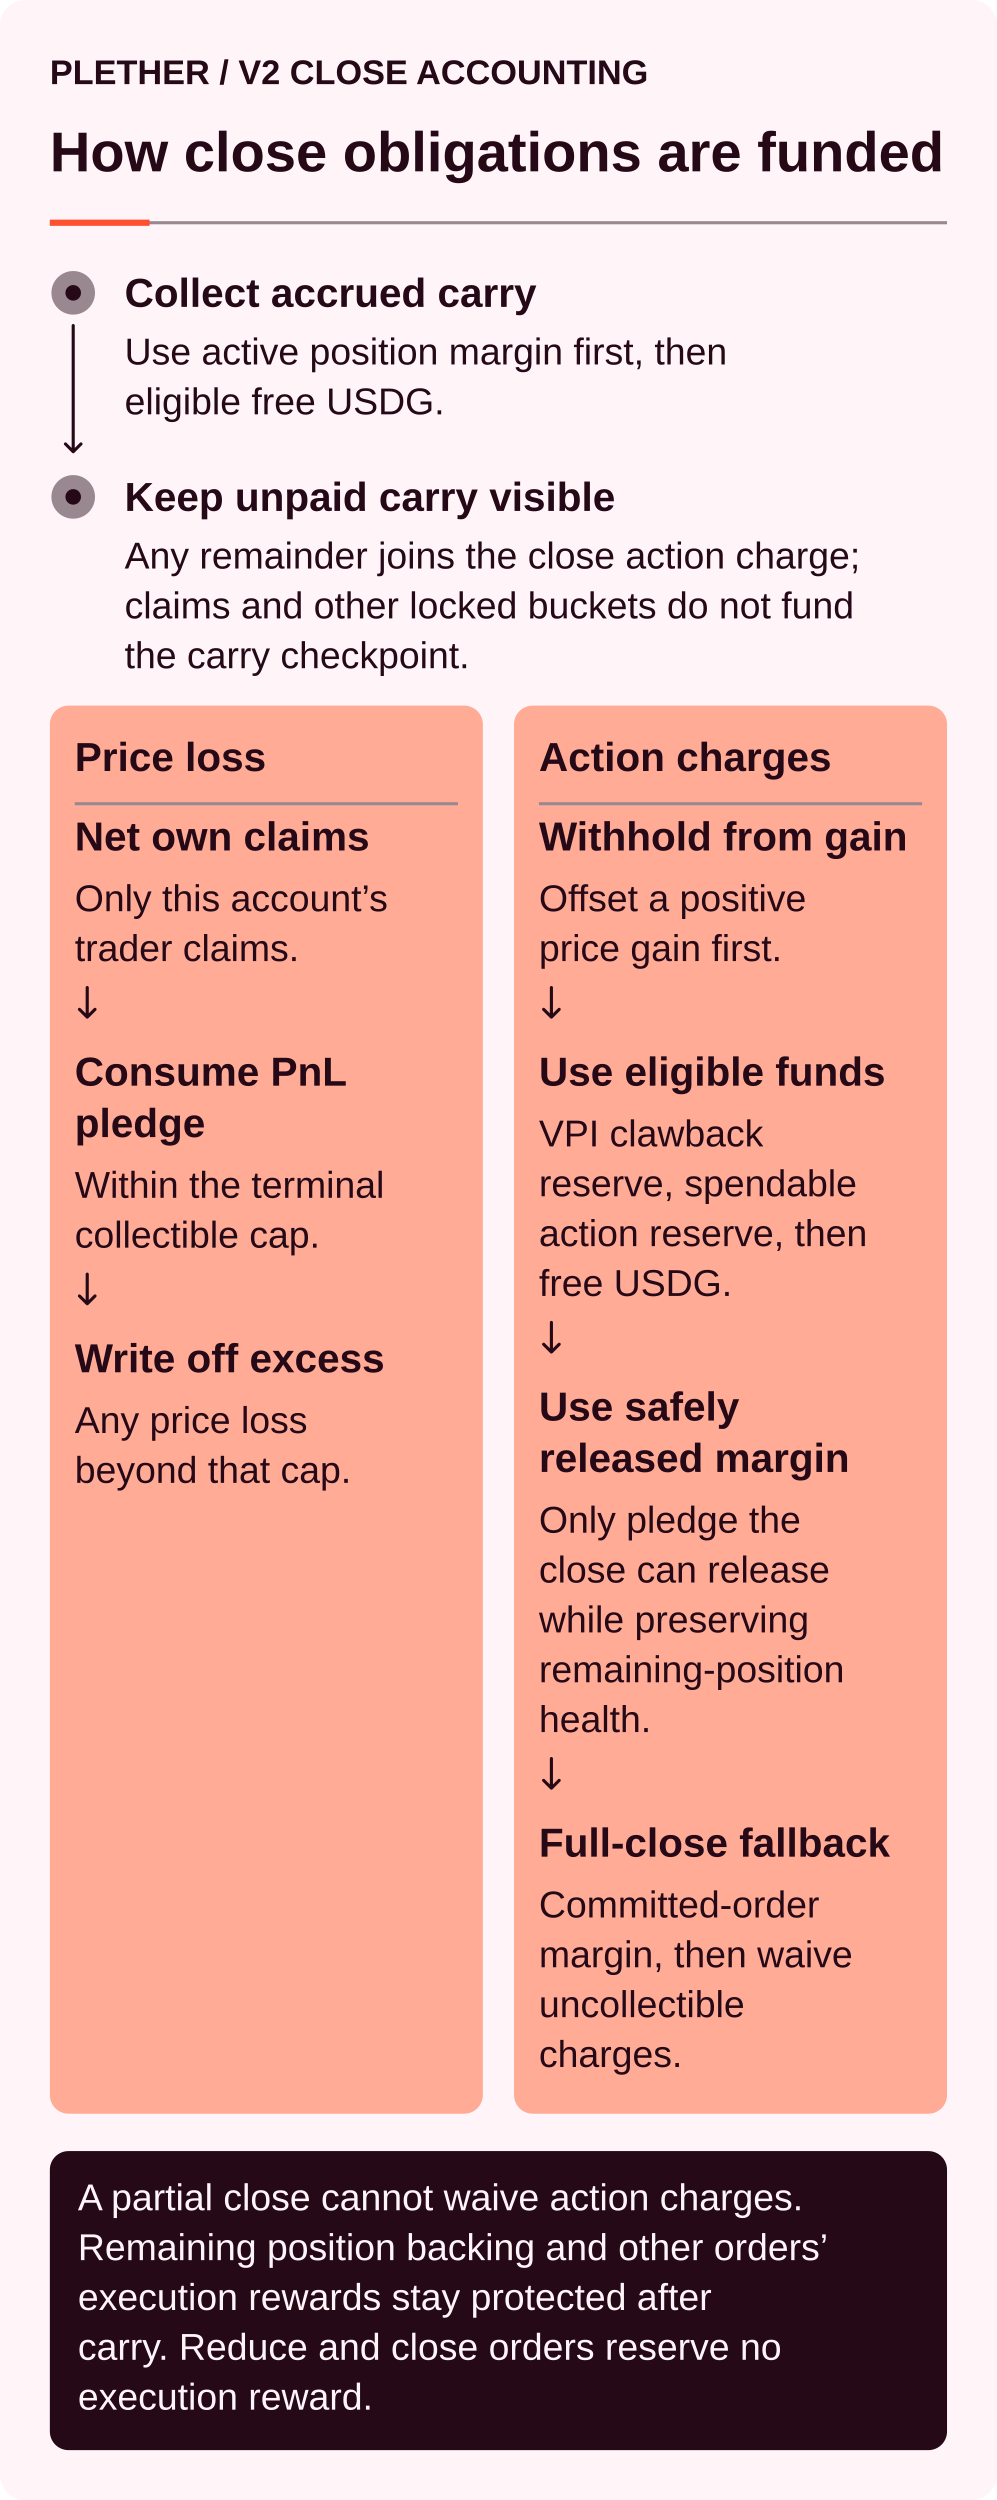
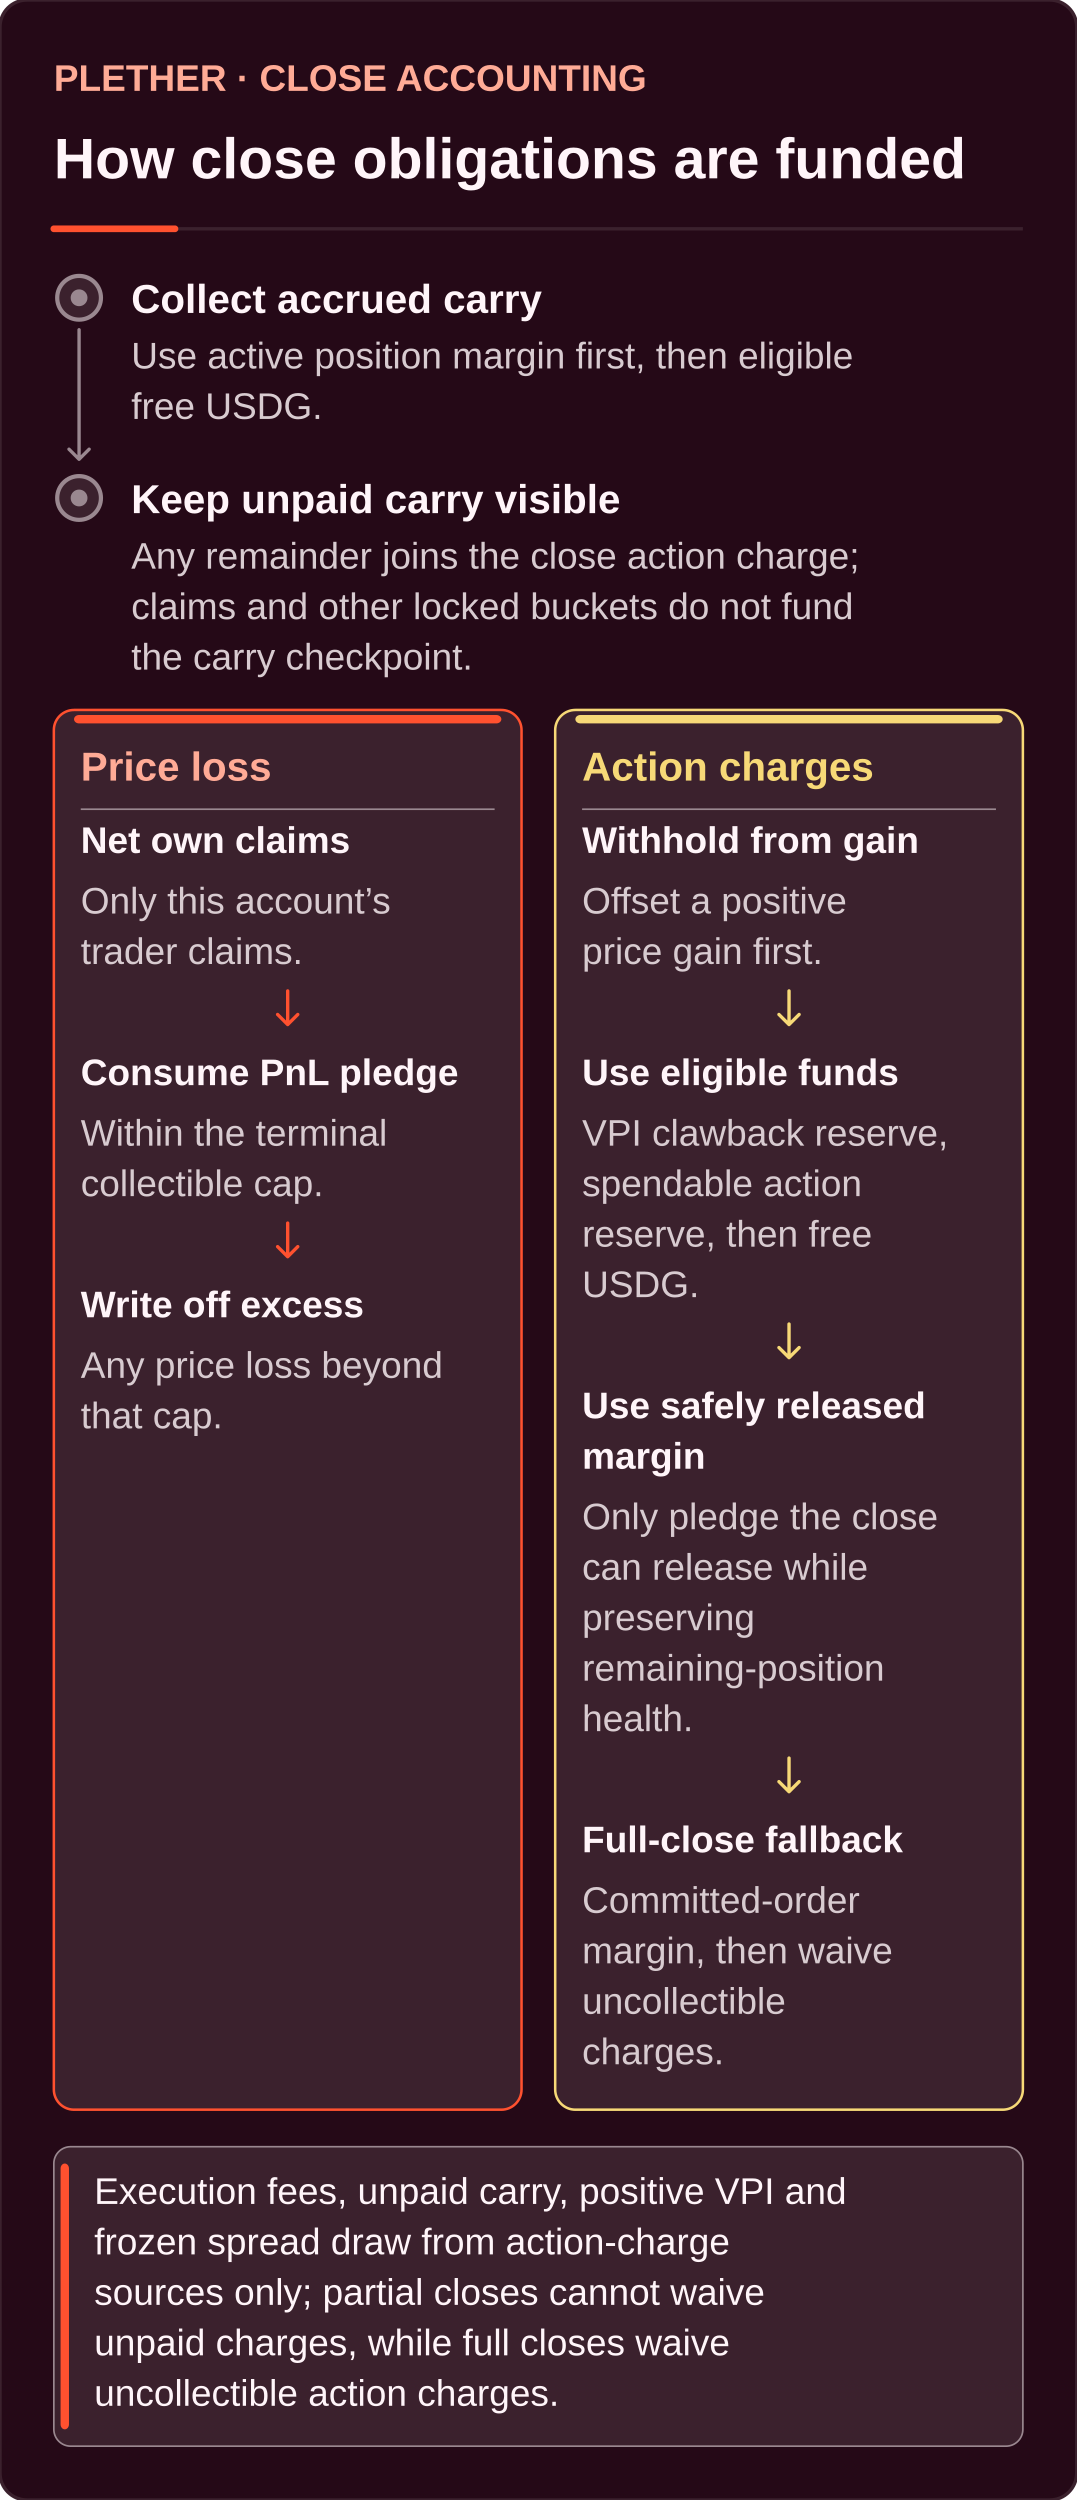
- <svg xmlns="http://www.w3.org/2000/svg" width="640" height="1605" viewBox="0 0 640 1605" role="img" aria-labelledby="protocol-close-collection-order-title protocol-close-collection-order-desc" focusable="false">
-   <style>text{font-family:Arial,Helvetica,sans-serif}</style>
-   <rect width="640" height="1605" rx="16" fill="#FFF5F9" />
-   <text x="32" y="54" font-size="22" font-weight="700" fill="#250917" data-max-width="576">PLETHER / V2 CLOSE ACCOUNTING</text>
-   <text x="32" y="110" font-size="36" font-weight="700" fill="#250917" data-max-width="576">How close obligations are funded</text>
-   <path d="M32 143 L608 143" stroke="#9A8890" stroke-width="2" fill="none" />
-   <path d="M32 143 h64" stroke="#FF512F" stroke-width="4" fill="none" />
-   <circle cx="47" cy="188" r="14" fill="#9A8890" />
-   <circle cx="47" cy="188" r="5" fill="#250917" />
-   <text x="80" y="197" font-size="26" font-weight="700" fill="#250917" data-max-width="528">Collect accrued carry</text>
-   <text x="80" y="234" font-size="24" font-weight="400" fill="#250917" data-max-width="528">Use active position margin first, then</text>
-   <text x="80" y="266" font-size="24" font-weight="400" fill="#250917" data-max-width="528">eligible free USDG.</text>
-   <path d="M47 209 V290 m-5 -5 5 5 5 -5" stroke="#250917" stroke-width="2" stroke-linecap="round" stroke-linejoin="round" fill="none" />
-   <circle cx="47" cy="319" r="14" fill="#9A8890" />
-   <circle cx="47" cy="319" r="5" fill="#250917" />
-   <text x="80" y="328" font-size="26" font-weight="700" fill="#250917" data-max-width="528">Keep unpaid carry visible</text>
-   <text x="80" y="365" font-size="24" font-weight="400" fill="#250917" data-max-width="528">Any remainder joins the close action charge;</text>
-   <text x="80" y="397" font-size="24" font-weight="400" fill="#250917" data-max-width="528">claims and other locked buckets do not fund</text>
-   <text x="80" y="429" font-size="24" font-weight="400" fill="#250917" data-max-width="528">the carry checkpoint.</text>
-   <rect x="32" y="453" width="278" height="904" rx="12" fill="#FFAB96" stroke="none" />
-   <text x="48" y="495" font-size="26" font-weight="700" fill="#250917" data-max-width="246">Price loss</text>
-   <path d="M48 516 L294 516" stroke="#9A8890" stroke-width="2" fill="none" />
-   <text x="48" y="546" font-size="26" font-weight="700" fill="#250917" data-max-width="246">Net own claims</text>
-   <text x="48" y="585" font-size="24" font-weight="400" fill="#250917" data-max-width="246">Only this account’s</text>
-   <text x="48" y="617" font-size="24" font-weight="400" fill="#250917" data-max-width="246">trader claims.</text>
-   <path d="M56 634 V653 m-5 -5 5 5 5 -5" stroke="#250917" stroke-width="2" stroke-linecap="round" stroke-linejoin="round" fill="none" />
-   <text x="48" y="697" font-size="26" font-weight="700" fill="#250917" data-max-width="246">Consume PnL</text>
-   <text x="48" y="730" font-size="26" font-weight="700" fill="#250917" data-max-width="246">pledge</text>
-   <text x="48" y="769" font-size="24" font-weight="400" fill="#250917" data-max-width="246">Within the terminal</text>
-   <text x="48" y="801" font-size="24" font-weight="400" fill="#250917" data-max-width="246">collectible cap.</text>
-   <path d="M56 818 V837 m-5 -5 5 5 5 -5" stroke="#250917" stroke-width="2" stroke-linecap="round" stroke-linejoin="round" fill="none" />
-   <text x="48" y="881" font-size="26" font-weight="700" fill="#250917" data-max-width="246">Write off excess</text>
-   <text x="48" y="920" font-size="24" font-weight="400" fill="#250917" data-max-width="246">Any price loss</text>
-   <text x="48" y="952" font-size="24" font-weight="400" fill="#250917" data-max-width="246">beyond that cap.</text>
-   <rect x="330" y="453" width="278" height="904" rx="12" fill="#FFAB96" stroke="none" />
-   <text x="346" y="495" font-size="26" font-weight="700" fill="#250917" data-max-width="246">Action charges</text>
-   <path d="M346 516 L592 516" stroke="#9A8890" stroke-width="2" fill="none" />
-   <text x="346" y="546" font-size="26" font-weight="700" fill="#250917" data-max-width="246">Withhold from gain</text>
-   <text x="346" y="585" font-size="24" font-weight="400" fill="#250917" data-max-width="246">Offset a positive</text>
-   <text x="346" y="617" font-size="24" font-weight="400" fill="#250917" data-max-width="246">price gain first.</text>
-   <path d="M354 634 V653 m-5 -5 5 5 5 -5" stroke="#250917" stroke-width="2" stroke-linecap="round" stroke-linejoin="round" fill="none" />
-   <text x="346" y="697" font-size="26" font-weight="700" fill="#250917" data-max-width="246">Use eligible funds</text>
-   <text x="346" y="736" font-size="24" font-weight="400" fill="#250917" data-max-width="246">VPI clawback</text>
-   <text x="346" y="768" font-size="24" font-weight="400" fill="#250917" data-max-width="246">reserve, spendable</text>
-   <text x="346" y="800" font-size="24" font-weight="400" fill="#250917" data-max-width="246">action reserve, then</text>
-   <text x="346" y="832" font-size="24" font-weight="400" fill="#250917" data-max-width="246">free USDG.</text>
-   <path d="M354 849 V868 m-5 -5 5 5 5 -5" stroke="#250917" stroke-width="2" stroke-linecap="round" stroke-linejoin="round" fill="none" />
-   <text x="346" y="912" font-size="26" font-weight="700" fill="#250917" data-max-width="246">Use safely</text>
-   <text x="346" y="945" font-size="26" font-weight="700" fill="#250917" data-max-width="246">released margin</text>
-   <text x="346" y="984" font-size="24" font-weight="400" fill="#250917" data-max-width="246">Only pledge the</text>
-   <text x="346" y="1016" font-size="24" font-weight="400" fill="#250917" data-max-width="246">close can release</text>
-   <text x="346" y="1048" font-size="24" font-weight="400" fill="#250917" data-max-width="246">while preserving</text>
-   <text x="346" y="1080" font-size="24" font-weight="400" fill="#250917" data-max-width="246">remaining-position</text>
-   <text x="346" y="1112" font-size="24" font-weight="400" fill="#250917" data-max-width="246">health.</text>
-   <path d="M354 1129 V1148 m-5 -5 5 5 5 -5" stroke="#250917" stroke-width="2" stroke-linecap="round" stroke-linejoin="round" fill="none" />
-   <text x="346" y="1192" font-size="26" font-weight="700" fill="#250917" data-max-width="246">Full-close fallback</text>
-   <text x="346" y="1231" font-size="24" font-weight="400" fill="#250917" data-max-width="246">Committed-order</text>
-   <text x="346" y="1263" font-size="24" font-weight="400" fill="#250917" data-max-width="246">margin, then waive</text>
-   <text x="346" y="1295" font-size="24" font-weight="400" fill="#250917" data-max-width="246">uncollectible</text>
-   <text x="346" y="1327" font-size="24" font-weight="400" fill="#250917" data-max-width="246">charges.</text>
-   <rect x="32" y="1381" width="576" height="192" rx="12" fill="#250917" stroke="none" />
-   <text x="50" y="1419" font-size="24" font-weight="400" fill="#FFF5F9" data-max-width="540">A partial close cannot waive action charges.</text>
-   <text x="50" y="1451" font-size="24" font-weight="400" fill="#FFF5F9" data-max-width="540">Remaining position backing and other orders’</text>
-   <text x="50" y="1483" font-size="24" font-weight="400" fill="#FFF5F9" data-max-width="540">execution rewards stay protected after</text>
-   <text x="50" y="1515" font-size="24" font-weight="400" fill="#FFF5F9" data-max-width="540">carry. Reduce and close orders reserve no</text>
-   <text x="50" y="1547" font-size="24" font-weight="400" fill="#FFF5F9" data-max-width="540">execution reward.</text>
+ <svg xmlns="http://www.w3.org/2000/svg" width="640" height="1486" viewBox="0 0 640 1486" role="img" aria-labelledby="protocol-close-collection-order-title protocol-close-collection-order-desc" focusable="false">
+   <style>text{font-family:'Uncut Sans',-apple-system,BlinkMacSystemFont,'Segoe UI',Arial,Helvetica,sans-serif}</style>
+   <rect width="640" height="1486" rx="16" fill="#250917" stroke="#3B212D" stroke-width="2" />
+   <text x="32" y="54" font-size="22" font-weight="700" fill="#FFAB96" data-max-width="576">PLETHER · CLOSE ACCOUNTING</text>
+   <text x="32" y="106" font-size="34" font-weight="700" fill="#FFF5F9" data-max-width="576">How close obligations are funded</text>
+   <path d="M32 136 L608 136" stroke="#3B212D" stroke-width="2" fill="none" />
+   <path d="M32 136 h72" stroke="#FF512F" stroke-width="4" stroke-linecap="round" fill="none" />
+   <circle cx="47" cy="177" r="13" fill="#3B212D" stroke="#9A8890" stroke-width="2.5" />
+   <circle cx="47" cy="177" r="5" fill="#9A8890" />
+   <text x="78" y="186" font-size="24" font-weight="700" fill="#FFF5F9" data-max-width="530">Collect accrued carry</text>
+   <text x="78" y="219" font-size="22" font-weight="400" fill="#D8CBD0" data-max-width="530">Use active position margin first, then eligible</text>
+   <text x="78" y="249" font-size="22" font-weight="400" fill="#D8CBD0" data-max-width="530">free USDG.</text>
+   <path d="M47 196 V273 m-6 -6 6 6 6 -6" stroke="#9A8890" stroke-width="2" stroke-linecap="round" stroke-linejoin="round" fill="none" />
+   <circle cx="47" cy="296" r="13" fill="#3B212D" stroke="#9A8890" stroke-width="2.5" />
+   <circle cx="47" cy="296" r="5" fill="#9A8890" />
+   <text x="78" y="305" font-size="24" font-weight="700" fill="#FFF5F9" data-max-width="530">Keep unpaid carry visible</text>
+   <text x="78" y="338" font-size="22" font-weight="400" fill="#D8CBD0" data-max-width="530">Any remainder joins the close action charge;</text>
+   <text x="78" y="368" font-size="22" font-weight="400" fill="#D8CBD0" data-max-width="530">claims and other locked buckets do not fund</text>
+   <text x="78" y="398" font-size="22" font-weight="400" fill="#D8CBD0" data-max-width="530">the carry checkpoint.</text>
+   <rect x="32" y="422" width="278" height="832" rx="12" fill="#3B212D" stroke="#FF512F" stroke-width="1.5" />
+   <rect x="44" y="425" width="254" height="5" rx="3" fill="#FF512F" stroke="none" />
+   <text x="48" y="464" font-size="24" font-weight="700" fill="#FFAB96" data-max-width="246">Price loss</text>
+   <path d="M48 481 L294 481" stroke="#9A8890" stroke-width="1" fill="none" />
+   <text x="48" y="507" font-size="22" font-weight="700" fill="#FFF5F9" data-max-width="246">Net own claims</text>
+   <text x="48" y="543" font-size="22" font-weight="400" fill="#D8CBD0" data-max-width="246">Only this account’s</text>
+   <text x="48" y="573" font-size="22" font-weight="400" fill="#D8CBD0" data-max-width="246">trader claims.</text>
+   <path d="M171 589 V609 m-6 -6 6 6 6 -6" stroke="#FF512F" stroke-width="2" stroke-linecap="round" stroke-linejoin="round" fill="none" />
+   <text x="48" y="645" font-size="22" font-weight="700" fill="#FFF5F9" data-max-width="246">Consume PnL pledge</text>
+   <text x="48" y="681" font-size="22" font-weight="400" fill="#D8CBD0" data-max-width="246">Within the terminal</text>
+   <text x="48" y="711" font-size="22" font-weight="400" fill="#D8CBD0" data-max-width="246">collectible cap.</text>
+   <path d="M171 727 V747 m-6 -6 6 6 6 -6" stroke="#FF512F" stroke-width="2" stroke-linecap="round" stroke-linejoin="round" fill="none" />
+   <text x="48" y="783" font-size="22" font-weight="700" fill="#FFF5F9" data-max-width="246">Write off excess</text>
+   <text x="48" y="819" font-size="22" font-weight="400" fill="#D8CBD0" data-max-width="246">Any price loss beyond</text>
+   <text x="48" y="849" font-size="22" font-weight="400" fill="#D8CBD0" data-max-width="246">that cap.</text>
+   <rect x="330" y="422" width="278" height="832" rx="12" fill="#3B212D" stroke="#F7D977" stroke-width="1.5" />
+   <rect x="342" y="425" width="254" height="5" rx="3" fill="#F7D977" stroke="none" />
+   <text x="346" y="464" font-size="24" font-weight="700" fill="#F7D977" data-max-width="246">Action charges</text>
+   <path d="M346 481 L592 481" stroke="#9A8890" stroke-width="1" fill="none" />
+   <text x="346" y="507" font-size="22" font-weight="700" fill="#FFF5F9" data-max-width="246">Withhold from gain</text>
+   <text x="346" y="543" font-size="22" font-weight="400" fill="#D8CBD0" data-max-width="246">Offset a positive</text>
+   <text x="346" y="573" font-size="22" font-weight="400" fill="#D8CBD0" data-max-width="246">price gain first.</text>
+   <path d="M469 589 V609 m-6 -6 6 6 6 -6" stroke="#F7D977" stroke-width="2" stroke-linecap="round" stroke-linejoin="round" fill="none" />
+   <text x="346" y="645" font-size="22" font-weight="700" fill="#FFF5F9" data-max-width="246">Use eligible funds</text>
+   <text x="346" y="681" font-size="22" font-weight="400" fill="#D8CBD0" data-max-width="246">VPI clawback reserve,</text>
+   <text x="346" y="711" font-size="22" font-weight="400" fill="#D8CBD0" data-max-width="246">spendable action</text>
+   <text x="346" y="741" font-size="22" font-weight="400" fill="#D8CBD0" data-max-width="246">reserve, then free</text>
+   <text x="346" y="771" font-size="22" font-weight="400" fill="#D8CBD0" data-max-width="246">USDG.</text>
+   <path d="M469 787 V807 m-6 -6 6 6 6 -6" stroke="#F7D977" stroke-width="2" stroke-linecap="round" stroke-linejoin="round" fill="none" />
+   <text x="346" y="843" font-size="22" font-weight="700" fill="#FFF5F9" data-max-width="246">Use safely released</text>
+   <text x="346" y="873" font-size="22" font-weight="700" fill="#FFF5F9" data-max-width="246">margin</text>
+   <text x="346" y="909" font-size="22" font-weight="400" fill="#D8CBD0" data-max-width="246">Only pledge the close</text>
+   <text x="346" y="939" font-size="22" font-weight="400" fill="#D8CBD0" data-max-width="246">can release while</text>
+   <text x="346" y="969" font-size="22" font-weight="400" fill="#D8CBD0" data-max-width="246">preserving</text>
+   <text x="346" y="999" font-size="22" font-weight="400" fill="#D8CBD0" data-max-width="246">remaining-position</text>
+   <text x="346" y="1029" font-size="22" font-weight="400" fill="#D8CBD0" data-max-width="246">health.</text>
+   <path d="M469 1045 V1065 m-6 -6 6 6 6 -6" stroke="#F7D977" stroke-width="2" stroke-linecap="round" stroke-linejoin="round" fill="none" />
+   <text x="346" y="1101" font-size="22" font-weight="700" fill="#FFF5F9" data-max-width="246">Full-close fallback</text>
+   <text x="346" y="1137" font-size="22" font-weight="400" fill="#D8CBD0" data-max-width="246">Committed-order</text>
+   <text x="346" y="1167" font-size="22" font-weight="400" fill="#D8CBD0" data-max-width="246">margin, then waive</text>
+   <text x="346" y="1197" font-size="22" font-weight="400" fill="#D8CBD0" data-max-width="246">uncollectible</text>
+   <text x="346" y="1227" font-size="22" font-weight="400" fill="#D8CBD0" data-max-width="246">charges.</text>
+   <rect x="32" y="1276" width="576" height="178" rx="10" fill="#3B212D" stroke="#9A8890" stroke-width="1" />
+   <rect x="36" y="1286" width="5" height="158" rx="3" fill="#FF512F" stroke="none" />
+   <text x="56" y="1310" font-size="22" font-weight="400" fill="#FFF5F9" data-max-width="532">Execution fees, unpaid carry, positive VPI and</text>
+   <text x="56" y="1340" font-size="22" font-weight="400" fill="#FFF5F9" data-max-width="532">frozen spread draw from action-charge</text>
+   <text x="56" y="1370" font-size="22" font-weight="400" fill="#FFF5F9" data-max-width="532">sources only; partial closes cannot waive</text>
+   <text x="56" y="1400" font-size="22" font-weight="400" fill="#FFF5F9" data-max-width="532">unpaid charges, while full closes waive</text>
+   <text x="56" y="1430" font-size="22" font-weight="400" fill="#FFF5F9" data-max-width="532">uncollectible action charges.</text>
</svg>
